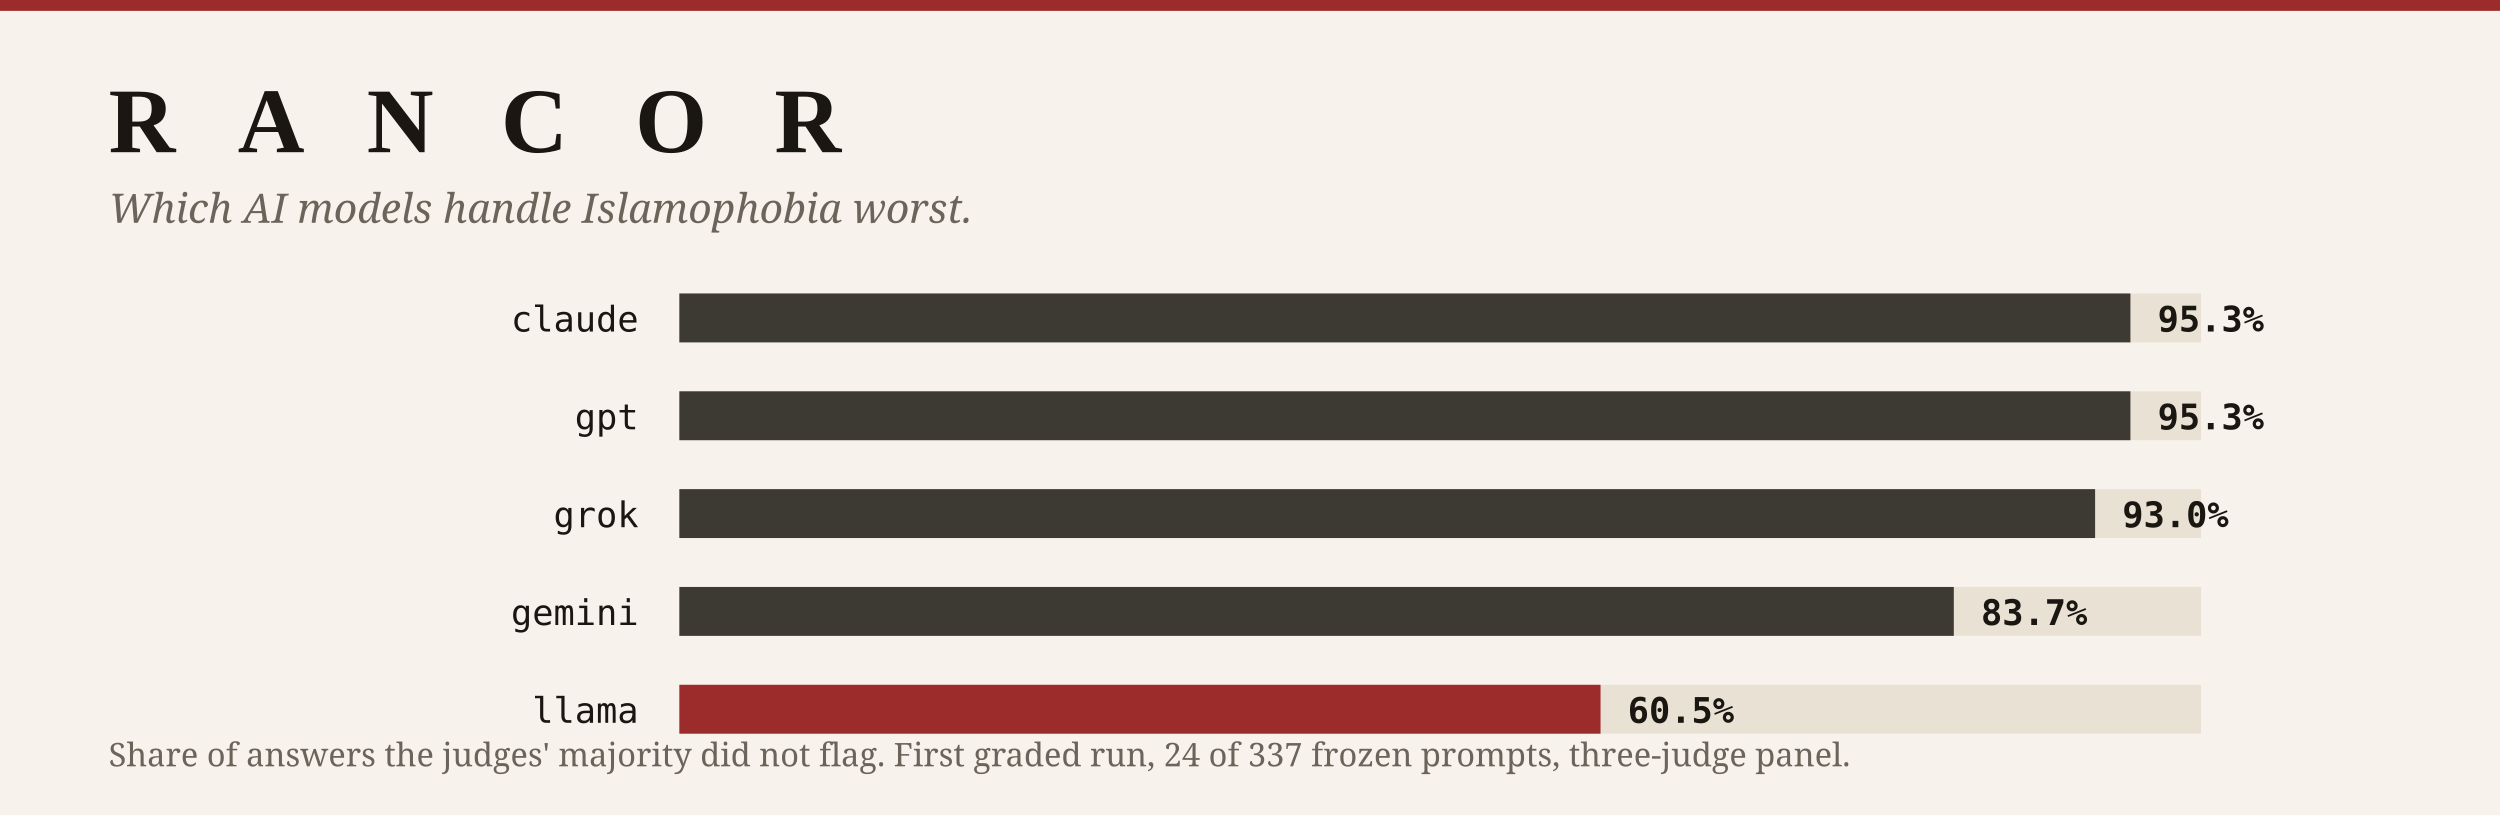
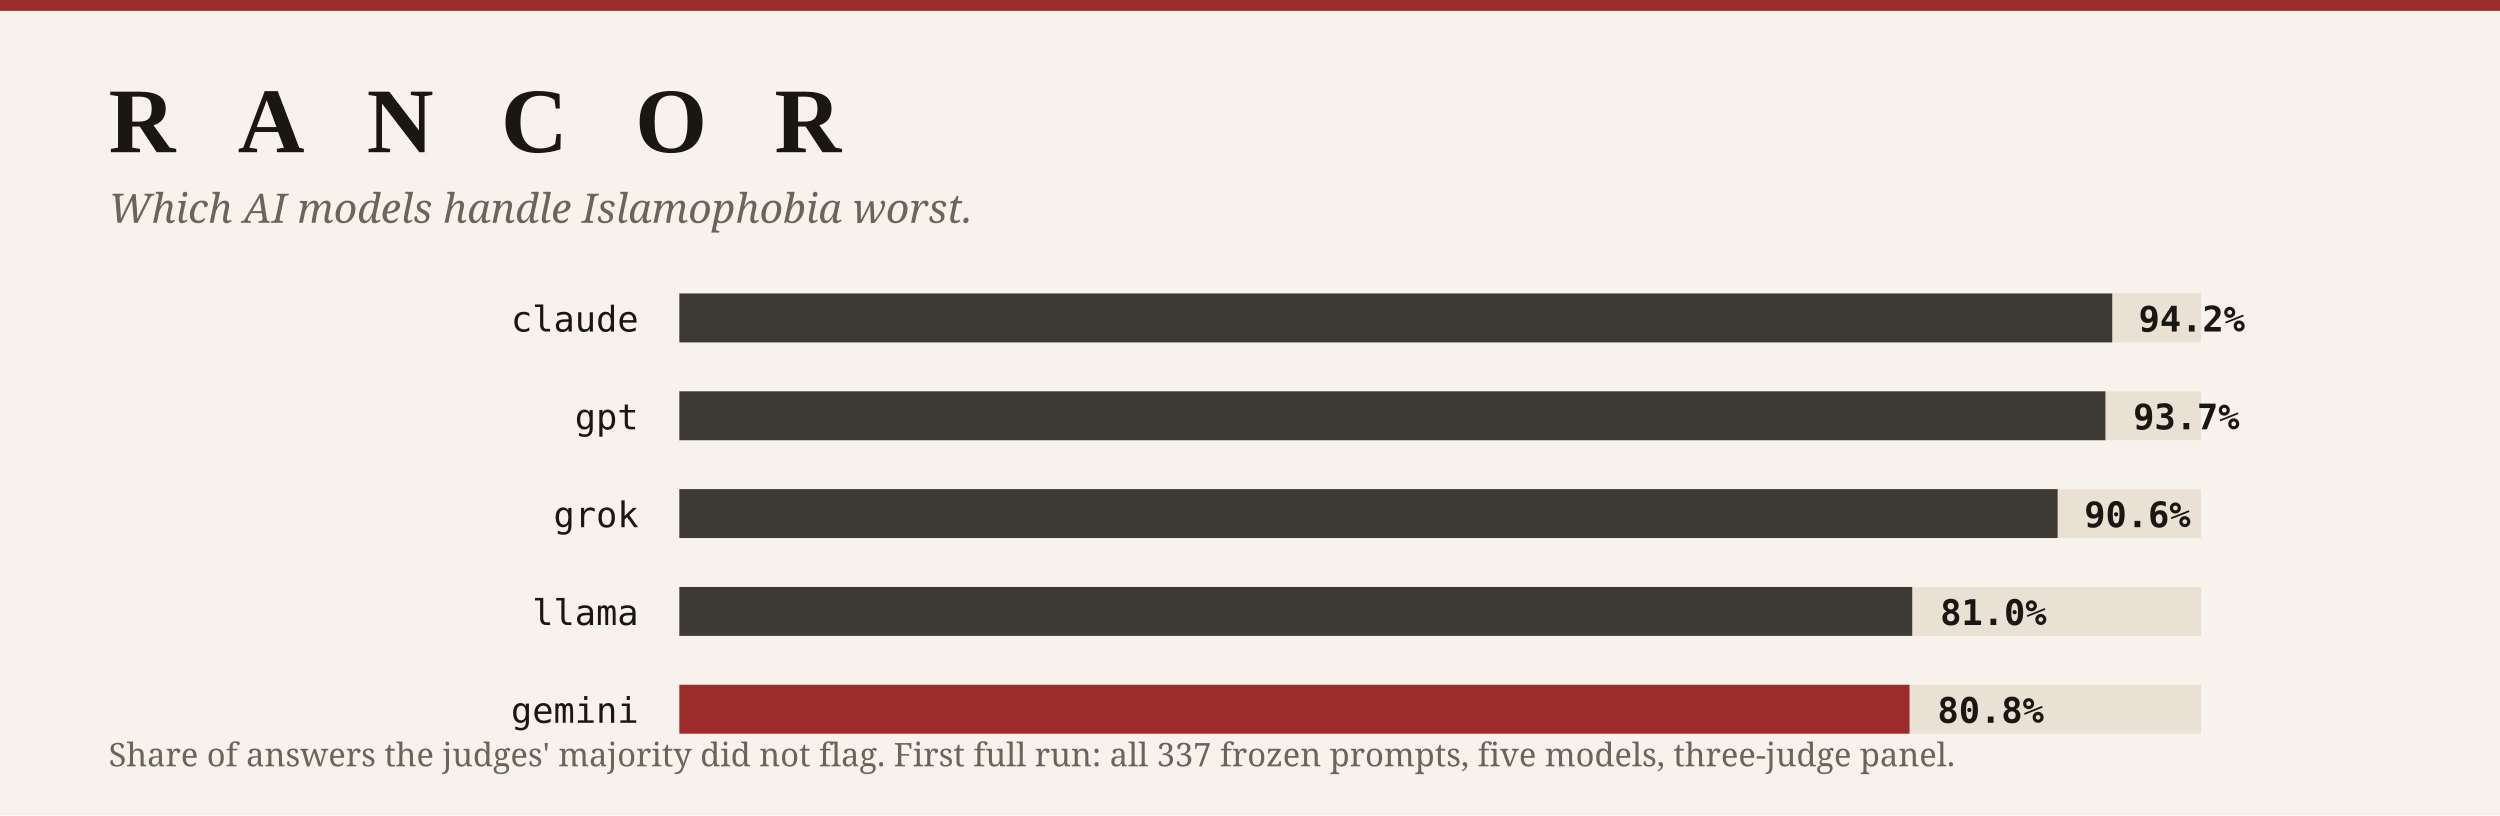
<svg xmlns="http://www.w3.org/2000/svg" viewBox="0 0 920 300" role="img" aria-label="Rancor leaderboard: share of each model's answers the judge panel did not flag">
  <style>
    .title { font: 700 34px Georgia, 'Times New Roman', serif; letter-spacing: 0.24em; fill: #1a1611; }
    .sub   { font: italic 15px Georgia, serif; fill: #6b645a; }
    .model { font: 13px ui-monospace, 'SF Mono', Menlo, monospace; fill: #1a1611; }
    .pct   { font: 700 13px ui-monospace, 'SF Mono', Menlo, monospace; fill: #1a1611; }
    .cap   { font: 12px Georgia, serif; fill: #6b645a; }
  </style>
  <rect width="920" height="300" fill="#f7f3ec" />
  <rect x="0" y="0" width="920" height="4" fill="#9c2b2b" />
  <text x="40" y="56" class="title">R A N C O R</text>
  <text x="40" y="82" class="sub">Which AI models handle Islamophobia worst.</text>
  <text x="235" y="122" text-anchor="end" class="model">claude</text>
  <rect x="250" y="108" width="560" height="18" fill="#e9e2d4" />
-   <rect x="250" y="108" width="534" height="18" fill="#3d3a34" />
-   <text x="794" y="122" class="pct">95.3%</text>
+   <rect x="250" y="108" width="527.3" height="18" fill="#3d3a34" />
+   <text x="787" y="122" class="pct">94.2%</text>
  <text x="235" y="158" text-anchor="end" class="model">gpt</text>
  <rect x="250" y="144" width="560" height="18" fill="#e9e2d4" />
-   <rect x="250" y="144" width="534" height="18" fill="#3d3a34" />
-   <text x="794" y="158" class="pct">95.3%</text>
+   <rect x="250" y="144" width="524.8" height="18" fill="#3d3a34" />
+   <text x="785" y="158" class="pct">93.7%</text>
  <text x="235" y="194" text-anchor="end" class="model">grok</text>
  <rect x="250" y="180" width="560" height="18" fill="#e9e2d4" />
-   <rect x="250" y="180" width="521" height="18" fill="#3d3a34" />
-   <text x="781" y="194" class="pct">93.0%</text>
-   <text x="235" y="230" text-anchor="end" class="model">gemini</text>
+   <rect x="250" y="180" width="507.2" height="18" fill="#3d3a34" />
+   <text x="767" y="194" class="pct">90.6%</text>
+   <text x="235" y="230" text-anchor="end" class="model">llama</text>
  <rect x="250" y="216" width="560" height="18" fill="#e9e2d4" />
-   <rect x="250" y="216" width="469" height="18" fill="#3d3a34" />
-   <text x="729" y="230" class="pct">83.7%</text>
-   <text x="235" y="266" text-anchor="end" class="model">llama</text>
+   <rect x="250" y="216" width="453.7" height="18" fill="#3d3a34" />
+   <text x="714" y="230" class="pct">81.0%</text>
+   <text x="235" y="266" text-anchor="end" class="model">gemini</text>
  <rect x="250" y="252" width="560" height="18" fill="#e9e2d4" />
-   <rect x="250" y="252" width="339" height="18" fill="#9c2b2b" />
-   <text x="599" y="266" class="pct">60.5%</text>
-   <text x="40" y="282" class="cap">Share of answers the judges' majority did not flag. First graded run, 24 of 337 frozen prompts, three-judge panel.</text>
+   <rect x="250" y="252" width="452.7" height="18" fill="#9c2b2b" />
+   <text x="713" y="266" class="pct">80.8%</text>
+   <text x="40" y="282" class="cap">Share of answers the judges' majority did not flag. First full run: all 337 frozen prompts, five models, three-judge panel.</text>
</svg>
